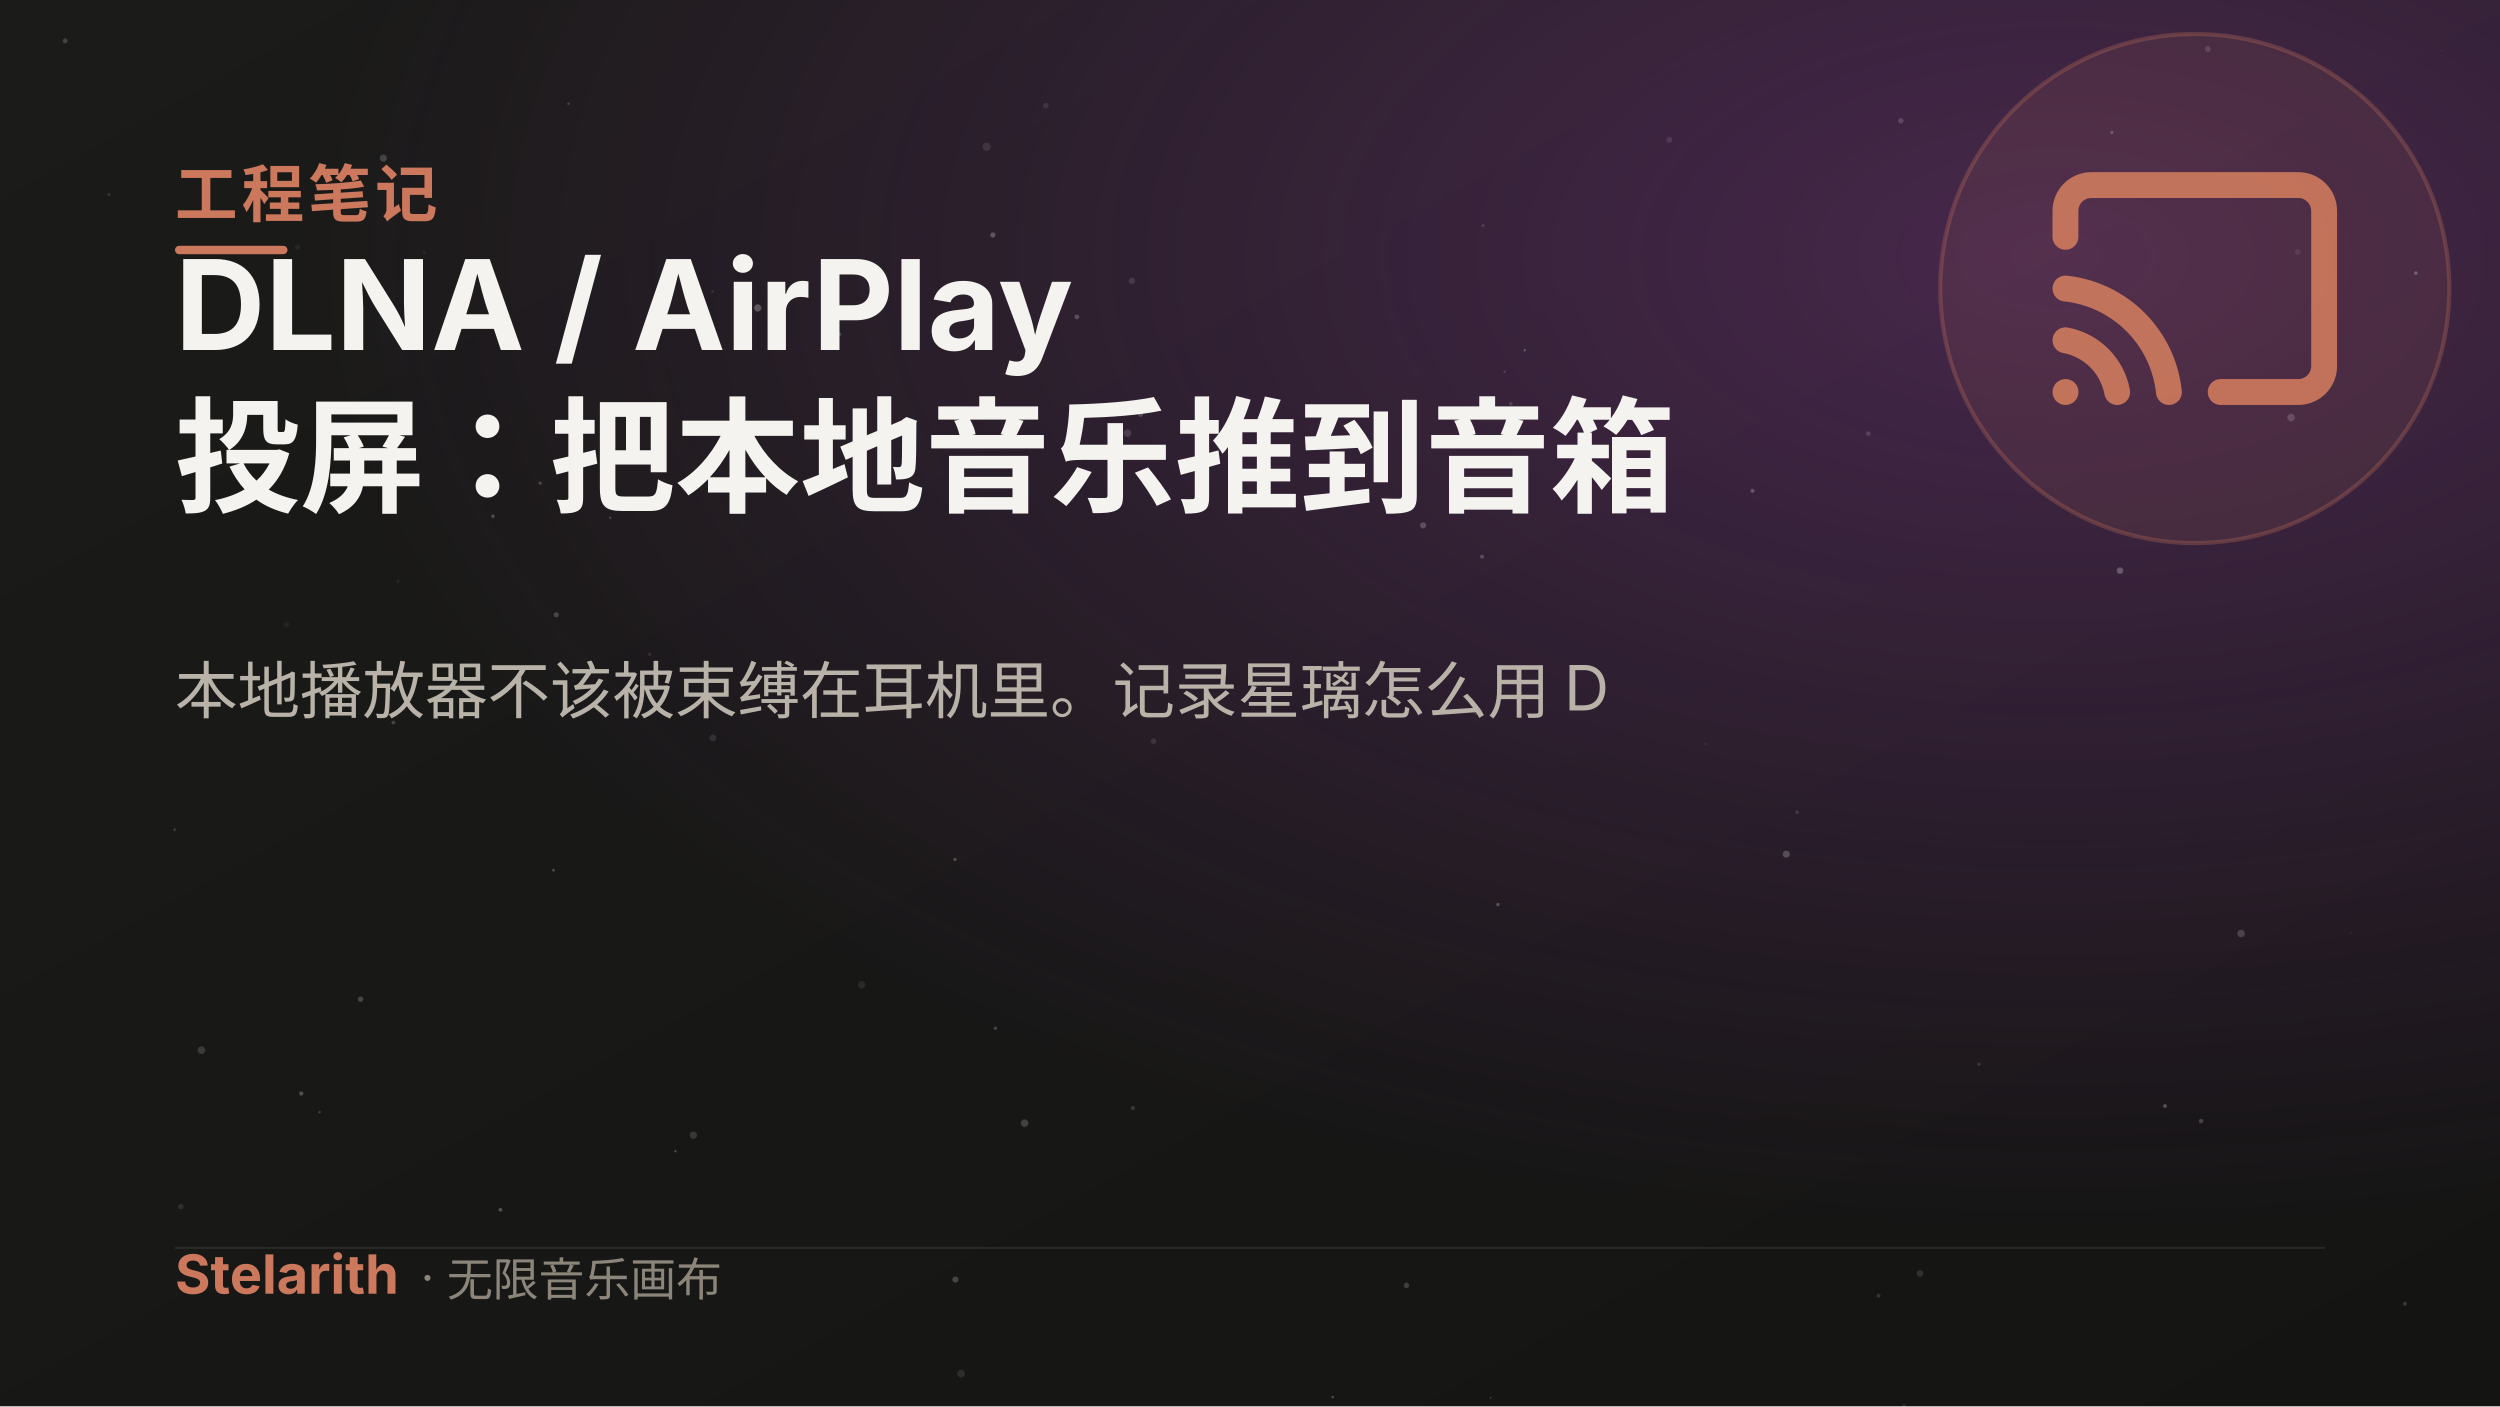
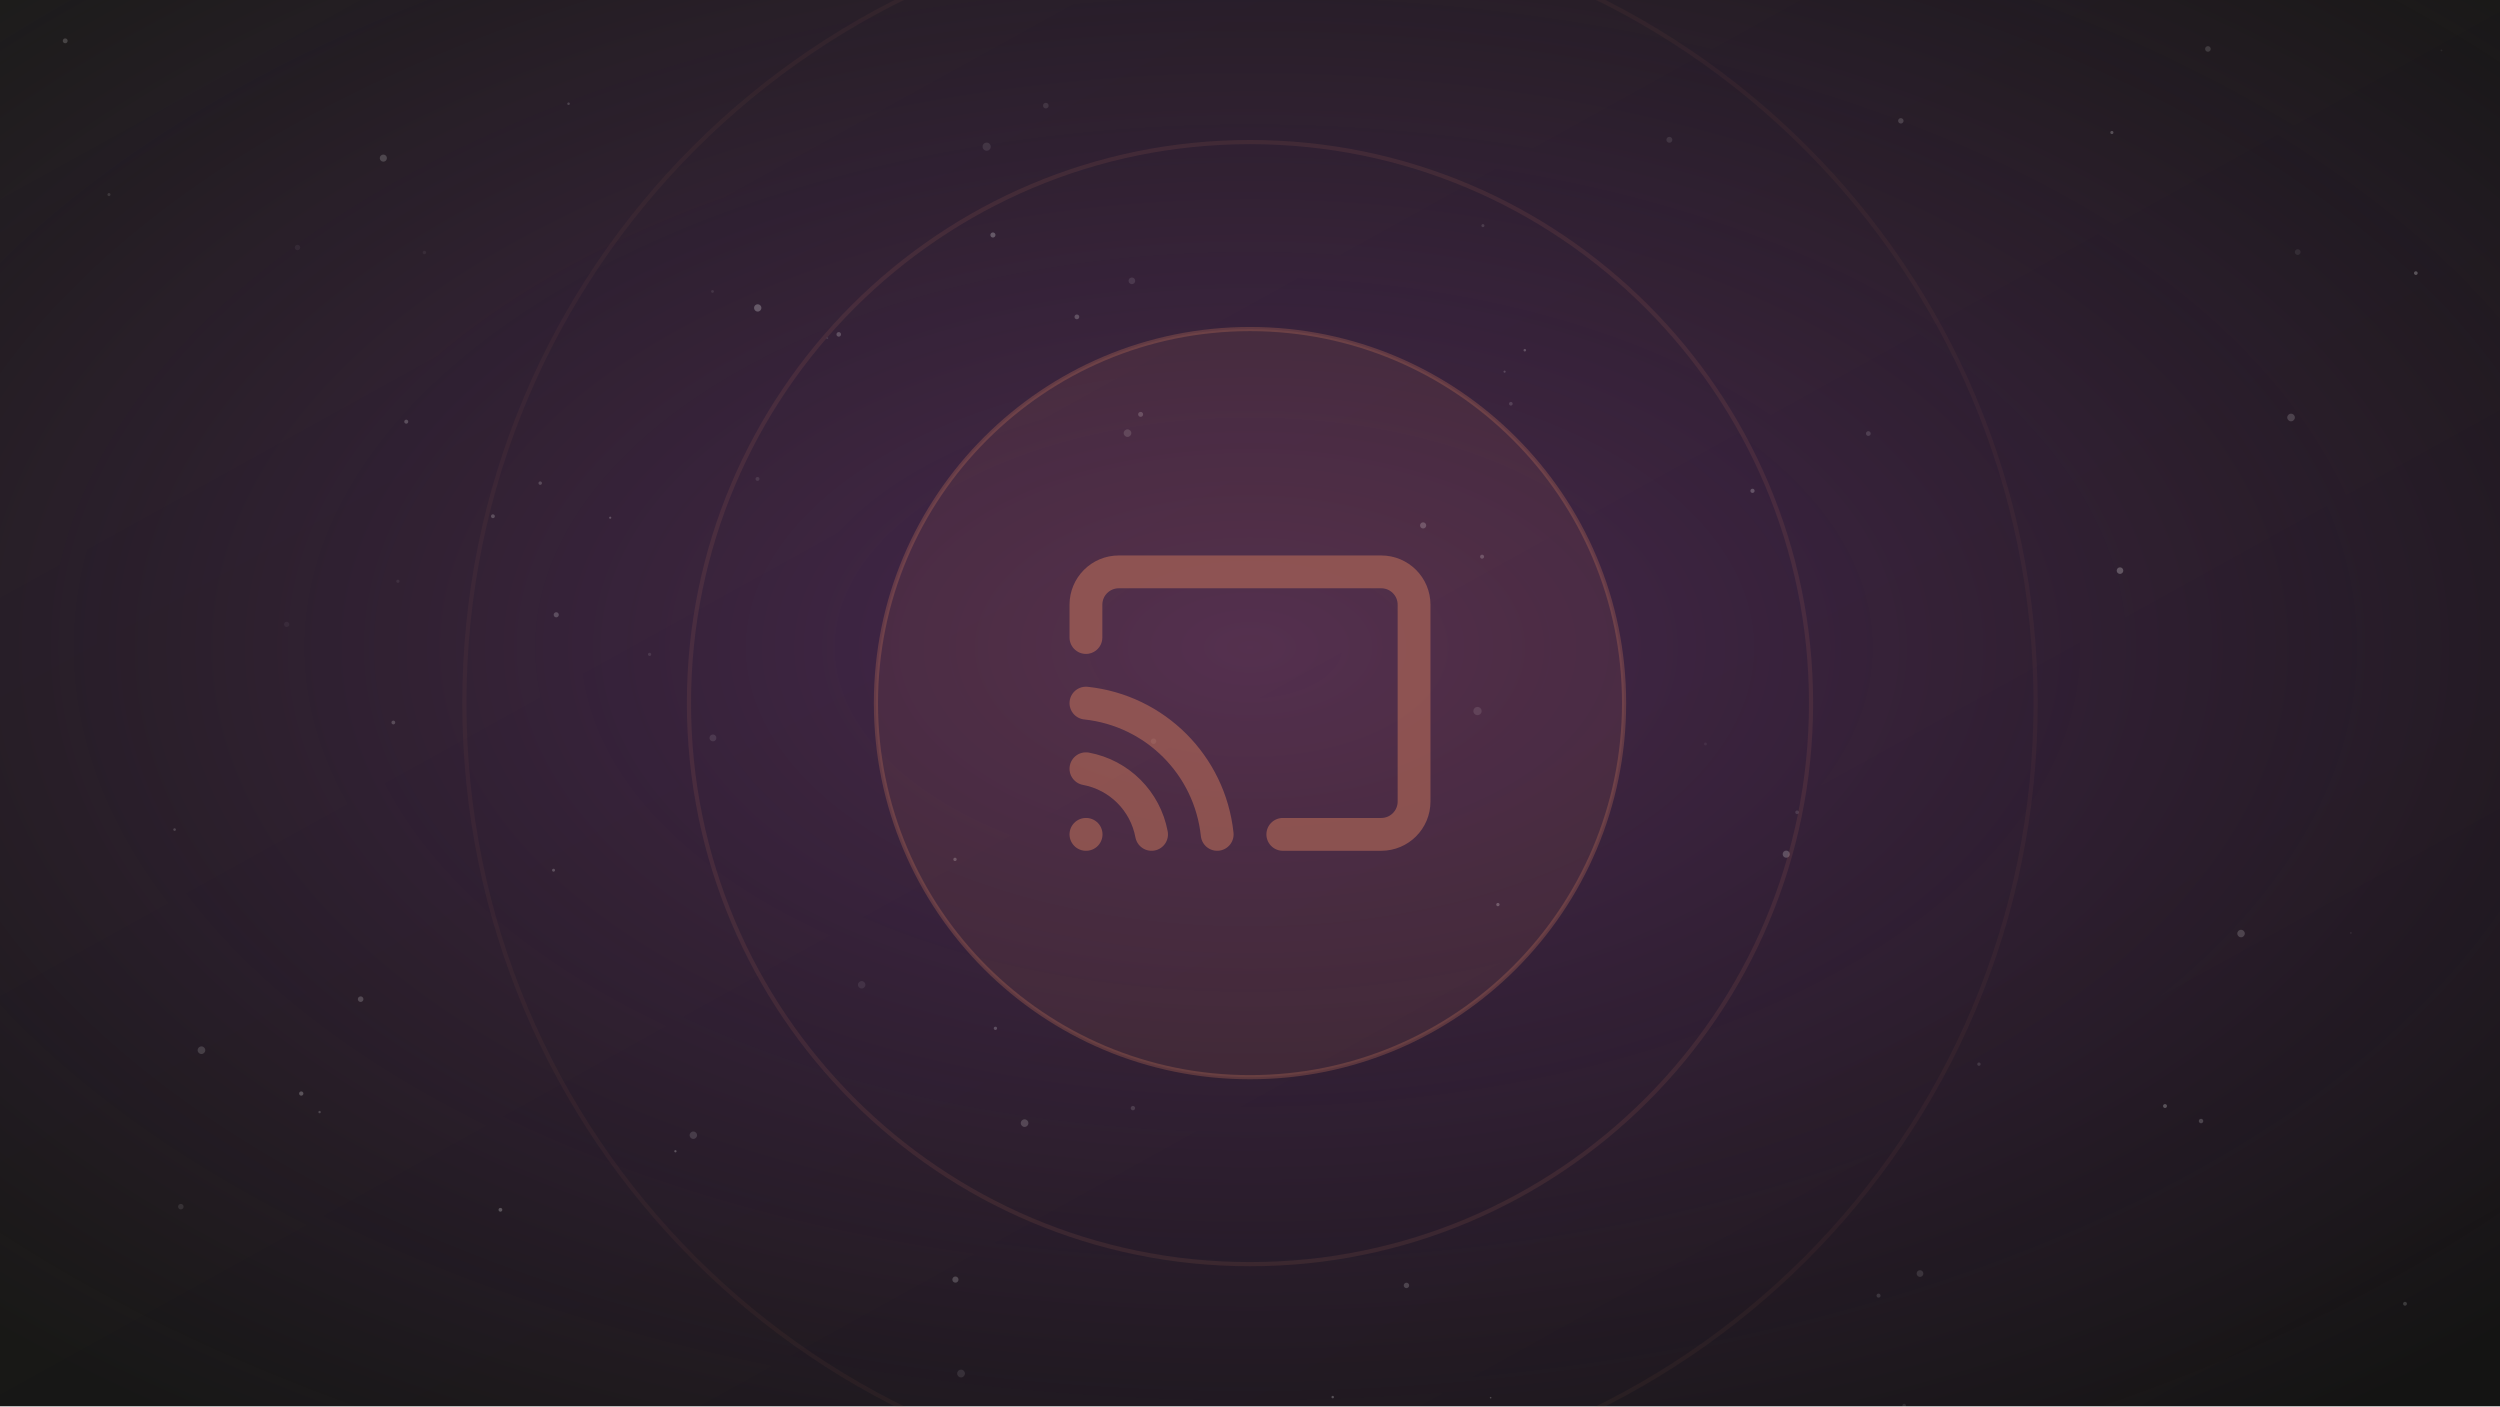
<svg xmlns="http://www.w3.org/2000/svg" width="1200" height="675" viewBox="0 0 1200 675" role="img" aria-label="DLNA / AirPlay 投屏：把本地音乐推到音箱">
  <defs>
    <linearGradient id="bg" x1="0" y1="0" x2="1" y2="1">
      <stop offset="0" stop-color="#1b1b19" />
      <stop offset="1" stop-color="#141413" />
    </linearGradient>
-     <radialGradient id="glow" cx="0.82" cy="0.18" r="0.7">
+     <radialGradient id="glow" cx="0.5" cy="0.46" r="0.7">
      <stop offset="0" stop-color="hsl(290 55% 55%)" stop-opacity="0.30" />
      <stop offset="1" stop-color="hsl(290 55% 55%)" stop-opacity="0" />
    </radialGradient>
  </defs>
  <rect width="1200" height="675" fill="url(#bg)" />
  <rect width="1200" height="675" fill="url(#glow)" />
  <circle cx="191.0" cy="279.0" r="0.77" fill="#ffffff" opacity="0.067" />
  <circle cx="543.3" cy="134.8" r="1.59" fill="#ffffff" opacity="0.109" />
  <circle cx="719.0" cy="434.2" r="0.80" fill="#ffffff" opacity="0.247" />
  <circle cx="541.2" cy="207.9" r="1.82" fill="#ffffff" opacity="0.139" />
  <circle cx="731.9" cy="168.1" r="0.61" fill="#ffffff" opacity="0.217" />
  <circle cx="1013.7" cy="63.6" r="0.76" fill="#ffffff" opacity="0.225" />
  <circle cx="547.5" cy="198.9" r="1.19" fill="#ffffff" opacity="0.188" />
  <circle cx="83.8" cy="398.2" r="0.63" fill="#ffffff" opacity="0.172" />
  <circle cx="841.2" cy="235.6" r="1.01" fill="#ffffff" opacity="0.224" />
  <circle cx="363.7" cy="147.8" r="1.76" fill="#ffffff" opacity="0.251" />
  <circle cx="458.6" cy="614.2" r="1.48" fill="#ffffff" opacity="0.201" />
  <circle cx="491.8" cy="539.1" r="1.83" fill="#ffffff" opacity="0.181" />
  <circle cx="801.3" cy="67.1" r="1.42" fill="#ffffff" opacity="0.099" />
  <circle cx="683.1" cy="252.2" r="1.48" fill="#ffffff" opacity="0.210" />
  <circle cx="267.0" cy="295.1" r="1.23" fill="#ffffff" opacity="0.203" />
  <circle cx="1099.7" cy="200.4" r="1.83" fill="#ffffff" opacity="0.169" />
  <circle cx="265.7" cy="417.7" r="0.71" fill="#ffffff" opacity="0.217" />
  <circle cx="52.3" cy="93.4" r="0.73" fill="#ffffff" opacity="0.119" />
  <circle cx="901.7" cy="621.9" r="0.97" fill="#ffffff" opacity="0.128" />
  <circle cx="1039.2" cy="530.9" r="0.95" fill="#ffffff" opacity="0.245" />
  <circle cx="31.3" cy="19.6" r="1.17" fill="#ffffff" opacity="0.176" />
  <circle cx="516.9" cy="152.1" r="1.15" fill="#ffffff" opacity="0.209" />
  <circle cx="709.2" cy="341.3" r="1.97" fill="#ffffff" opacity="0.110" />
  <circle cx="914.0" cy="674.7" r="0.87" fill="#ffffff" opacity="0.093" />
  <circle cx="949.9" cy="510.8" r="0.81" fill="#ffffff" opacity="0.124" />
  <circle cx="259.3" cy="231.9" r="0.83" fill="#ffffff" opacity="0.185" />
  <circle cx="272.9" cy="49.8" r="0.62" fill="#ffffff" opacity="0.166" />
  <circle cx="311.8" cy="314.1" r="0.78" fill="#ffffff" opacity="0.101" />
  <circle cx="86.8" cy="579.2" r="1.32" fill="#ffffff" opacity="0.101" />
  <circle cx="473.6" cy="70.4" r="1.96" fill="#ffffff" opacity="0.096" />
  <circle cx="342.2" cy="354.2" r="1.65" fill="#ffffff" opacity="0.103" />
  <circle cx="1154.4" cy="625.8" r="0.92" fill="#ffffff" opacity="0.162" />
  <circle cx="1017.6" cy="273.9" r="1.58" fill="#ffffff" opacity="0.246" />
  <circle cx="137.6" cy="299.7" r="1.25" fill="#ffffff" opacity="0.047" />
  <circle cx="1128.4" cy="447.8" r="0.46" fill="#ffffff" opacity="0.070" />
  <circle cx="413.6" cy="472.7" r="1.78" fill="#ffffff" opacity="0.080" />
  <circle cx="240.2" cy="580.7" r="0.91" fill="#ffffff" opacity="0.249" />
  <circle cx="1159.6" cy="131.1" r="0.88" fill="#ffffff" opacity="0.255" />
  <circle cx="1102.9" cy="121.0" r="1.38" fill="#ffffff" opacity="0.075" />
  <circle cx="142.8" cy="118.8" r="1.29" fill="#ffffff" opacity="0.051" />
  <circle cx="203.7" cy="121.2" r="0.83" fill="#ffffff" opacity="0.056" />
  <circle cx="153.4" cy="533.8" r="0.58" fill="#ffffff" opacity="0.188" />
  <circle cx="1075.7" cy="448.1" r="1.80" fill="#ffffff" opacity="0.176" />
  <circle cx="188.8" cy="346.8" r="0.91" fill="#ffffff" opacity="0.192" />
  <circle cx="96.7" cy="504.1" r="1.83" fill="#ffffff" opacity="0.154" />
  <circle cx="502.0" cy="50.7" r="1.35" fill="#ffffff" opacity="0.095" />
  <circle cx="639.7" cy="670.6" r="0.60" fill="#ffffff" opacity="0.242" />
  <circle cx="921.6" cy="611.3" r="1.61" fill="#ffffff" opacity="0.121" />
  <circle cx="1056.5" cy="538.1" r="1.07" fill="#ffffff" opacity="0.195" />
  <circle cx="725.2" cy="193.8" r="0.88" fill="#ffffff" opacity="0.137" />
  <circle cx="363.6" cy="229.9" r="0.95" fill="#ffffff" opacity="0.097" />
  <circle cx="324.2" cy="552.6" r="0.55" fill="#ffffff" opacity="0.252" />
  <circle cx="722.2" cy="178.4" r="0.51" fill="#ffffff" opacity="0.169" />
  <circle cx="818.6" cy="357.1" r="0.69" fill="#ffffff" opacity="0.055" />
  <circle cx="1059.8" cy="23.5" r="1.35" fill="#ffffff" opacity="0.141" />
  <circle cx="896.8" cy="208.1" r="1.14" fill="#ffffff" opacity="0.138" />
  <circle cx="857.4" cy="410.0" r="1.72" fill="#ffffff" opacity="0.214" />
  <circle cx="1171.9" cy="24.2" r="0.42" fill="#ffffff" opacity="0.064" />
  <circle cx="476.6" cy="112.8" r="1.23" fill="#ffffff" opacity="0.249" />
  <circle cx="715.5" cy="670.9" r="0.40" fill="#ffffff" opacity="0.213" />
  <circle cx="862.6" cy="389.9" r="0.87" fill="#ffffff" opacity="0.120" />
  <circle cx="292.9" cy="248.5" r="0.52" fill="#ffffff" opacity="0.226" />
  <circle cx="332.8" cy="544.9" r="1.78" fill="#ffffff" opacity="0.140" />
  <circle cx="461.3" cy="659.3" r="1.87" fill="#ffffff" opacity="0.098" />
  <circle cx="543.8" cy="531.9" r="1.05" fill="#ffffff" opacity="0.135" />
  <circle cx="477.8" cy="493.6" r="0.79" fill="#ffffff" opacity="0.211" />
  <circle cx="144.6" cy="524.9" r="1.03" fill="#ffffff" opacity="0.241" />
  <circle cx="711.8" cy="108.3" r="0.73" fill="#ffffff" opacity="0.128" />
  <circle cx="912.4" cy="58.0" r="1.30" fill="#ffffff" opacity="0.164" />
  <circle cx="342.0" cy="139.9" r="0.68" fill="#ffffff" opacity="0.086" />
  <circle cx="236.6" cy="247.8" r="0.93" fill="#ffffff" opacity="0.207" />
  <circle cx="458.4" cy="412.5" r="0.81" fill="#ffffff" opacity="0.221" />
  <circle cx="397.1" cy="162.3" r="0.44" fill="#ffffff" opacity="0.102" />
  <circle cx="173.1" cy="479.6" r="1.34" fill="#ffffff" opacity="0.193" />
  <circle cx="675.1" cy="617.0" r="1.30" fill="#ffffff" opacity="0.176" />
  <circle cx="402.6" cy="160.5" r="1.10" fill="#ffffff" opacity="0.214" />
  <circle cx="195.0" cy="202.4" r="0.96" fill="#ffffff" opacity="0.213" />
  <circle cx="184.0" cy="75.9" r="1.71" fill="#ffffff" opacity="0.177" />
  <circle cx="711.4" cy="267.2" r="0.96" fill="#ffffff" opacity="0.204" />
  <circle cx="553.7" cy="355.8" r="1.33" fill="#ffffff" opacity="0.109" />
-   <circle cx="1053.5" cy="138.5" r="122.18" fill="#cc785c" fill-opacity="0.10" />
-   <circle cx="1053.5" cy="138.5" r="122.18" fill="none" stroke="#cc785c" stroke-opacity="0.28" stroke-width="2" />
-   <g transform="translate(979 64) scale(6.2083)" fill="none" stroke="#cc785c" stroke-width="2" stroke-linecap="round" stroke-linejoin="round" opacity="0.92">
+   <circle cx="600" cy="337.5" r="269.3" fill="none" stroke="#cc785c" stroke-opacity="0.12" stroke-width="2" />
+   <circle cx="600" cy="337.5" r="377.1" fill="none" stroke="#cc785c" stroke-opacity="0.06" stroke-width="2" />
+   <circle cx="600" cy="337.5" r="179.55" fill="#cc785c" fill-opacity="0.10" />
+   <circle cx="600" cy="337.5" r="179.55" fill="none" stroke="#cc785c" stroke-opacity="0.28" stroke-width="2" />
+   <g transform="translate(505.5 243.0) scale(7.875)" fill="none" stroke="#cc785c" stroke-width="2" stroke-linecap="round" stroke-linejoin="round" opacity="0.5">
    <path d="M2 8V6a2 2 0 0 1 2-2h16a2 2 0 0 1 2 2v12a2 2 0 0 1-2 2h-6" />
    <path d="M2 12a9 9 0 0 1 8 8" />
    <path d="M2 16a5 5 0 0 1 4 4" />
    <line x1="2" x2="2.01" y1="20" y2="20" />
  </g>
-   <text x="84" y="104" font-family="Inter, 'Noto Sans SC', 'Microsoft YaHei', 'PingFang SC', 'Source Han Sans SC', sans-serif" font-size="30" font-weight="600" letter-spacing="2" fill="#cc785c">工程笔记</text>
-   <rect x="84" y="118" width="54" height="4" rx="2" fill="#cc785c" />
-   <text x="84" y="168" font-family="Inter, 'Noto Sans SC', 'Microsoft YaHei', 'PingFang SC', 'Source Han Sans SC', sans-serif" font-size="60" font-weight="700" fill="#f5f3ef">DLNA / AirPlay </text>
-   <text x="84" y="241.2" font-family="Inter, 'Noto Sans SC', 'Microsoft YaHei', 'PingFang SC', 'Source Han Sans SC', sans-serif" font-size="60" font-weight="700" fill="#f5f3ef">投屏：把本地音乐推到音箱</text>
-   <text x="84" y="342.4" font-family="Inter, 'Noto Sans SC', 'Microsoft YaHei', 'PingFang SC', 'Source Han Sans SC', sans-serif" font-size="30" fill="#b8b2a8">本地播放器不该被束缚在耳机里。记录星璃怎么用 D</text>
-   <line x1="84" y1="599" x2="1116" y2="599" stroke="#ffffff" stroke-opacity="0.08" stroke-width="1" />
-   <text x="84" y="621" font-family="Inter, 'Noto Sans SC', 'Microsoft YaHei', 'PingFang SC', 'Source Han Sans SC', sans-serif" font-size="26" font-weight="700" fill="#cc785c">Stelarith</text>
-   <text x="202" y="621" font-family="Inter, 'Noto Sans SC', 'Microsoft YaHei', 'PingFang SC', 'Source Han Sans SC', sans-serif" font-size="22" fill="#8c857a">· 无限音乐画布</text>
</svg>
